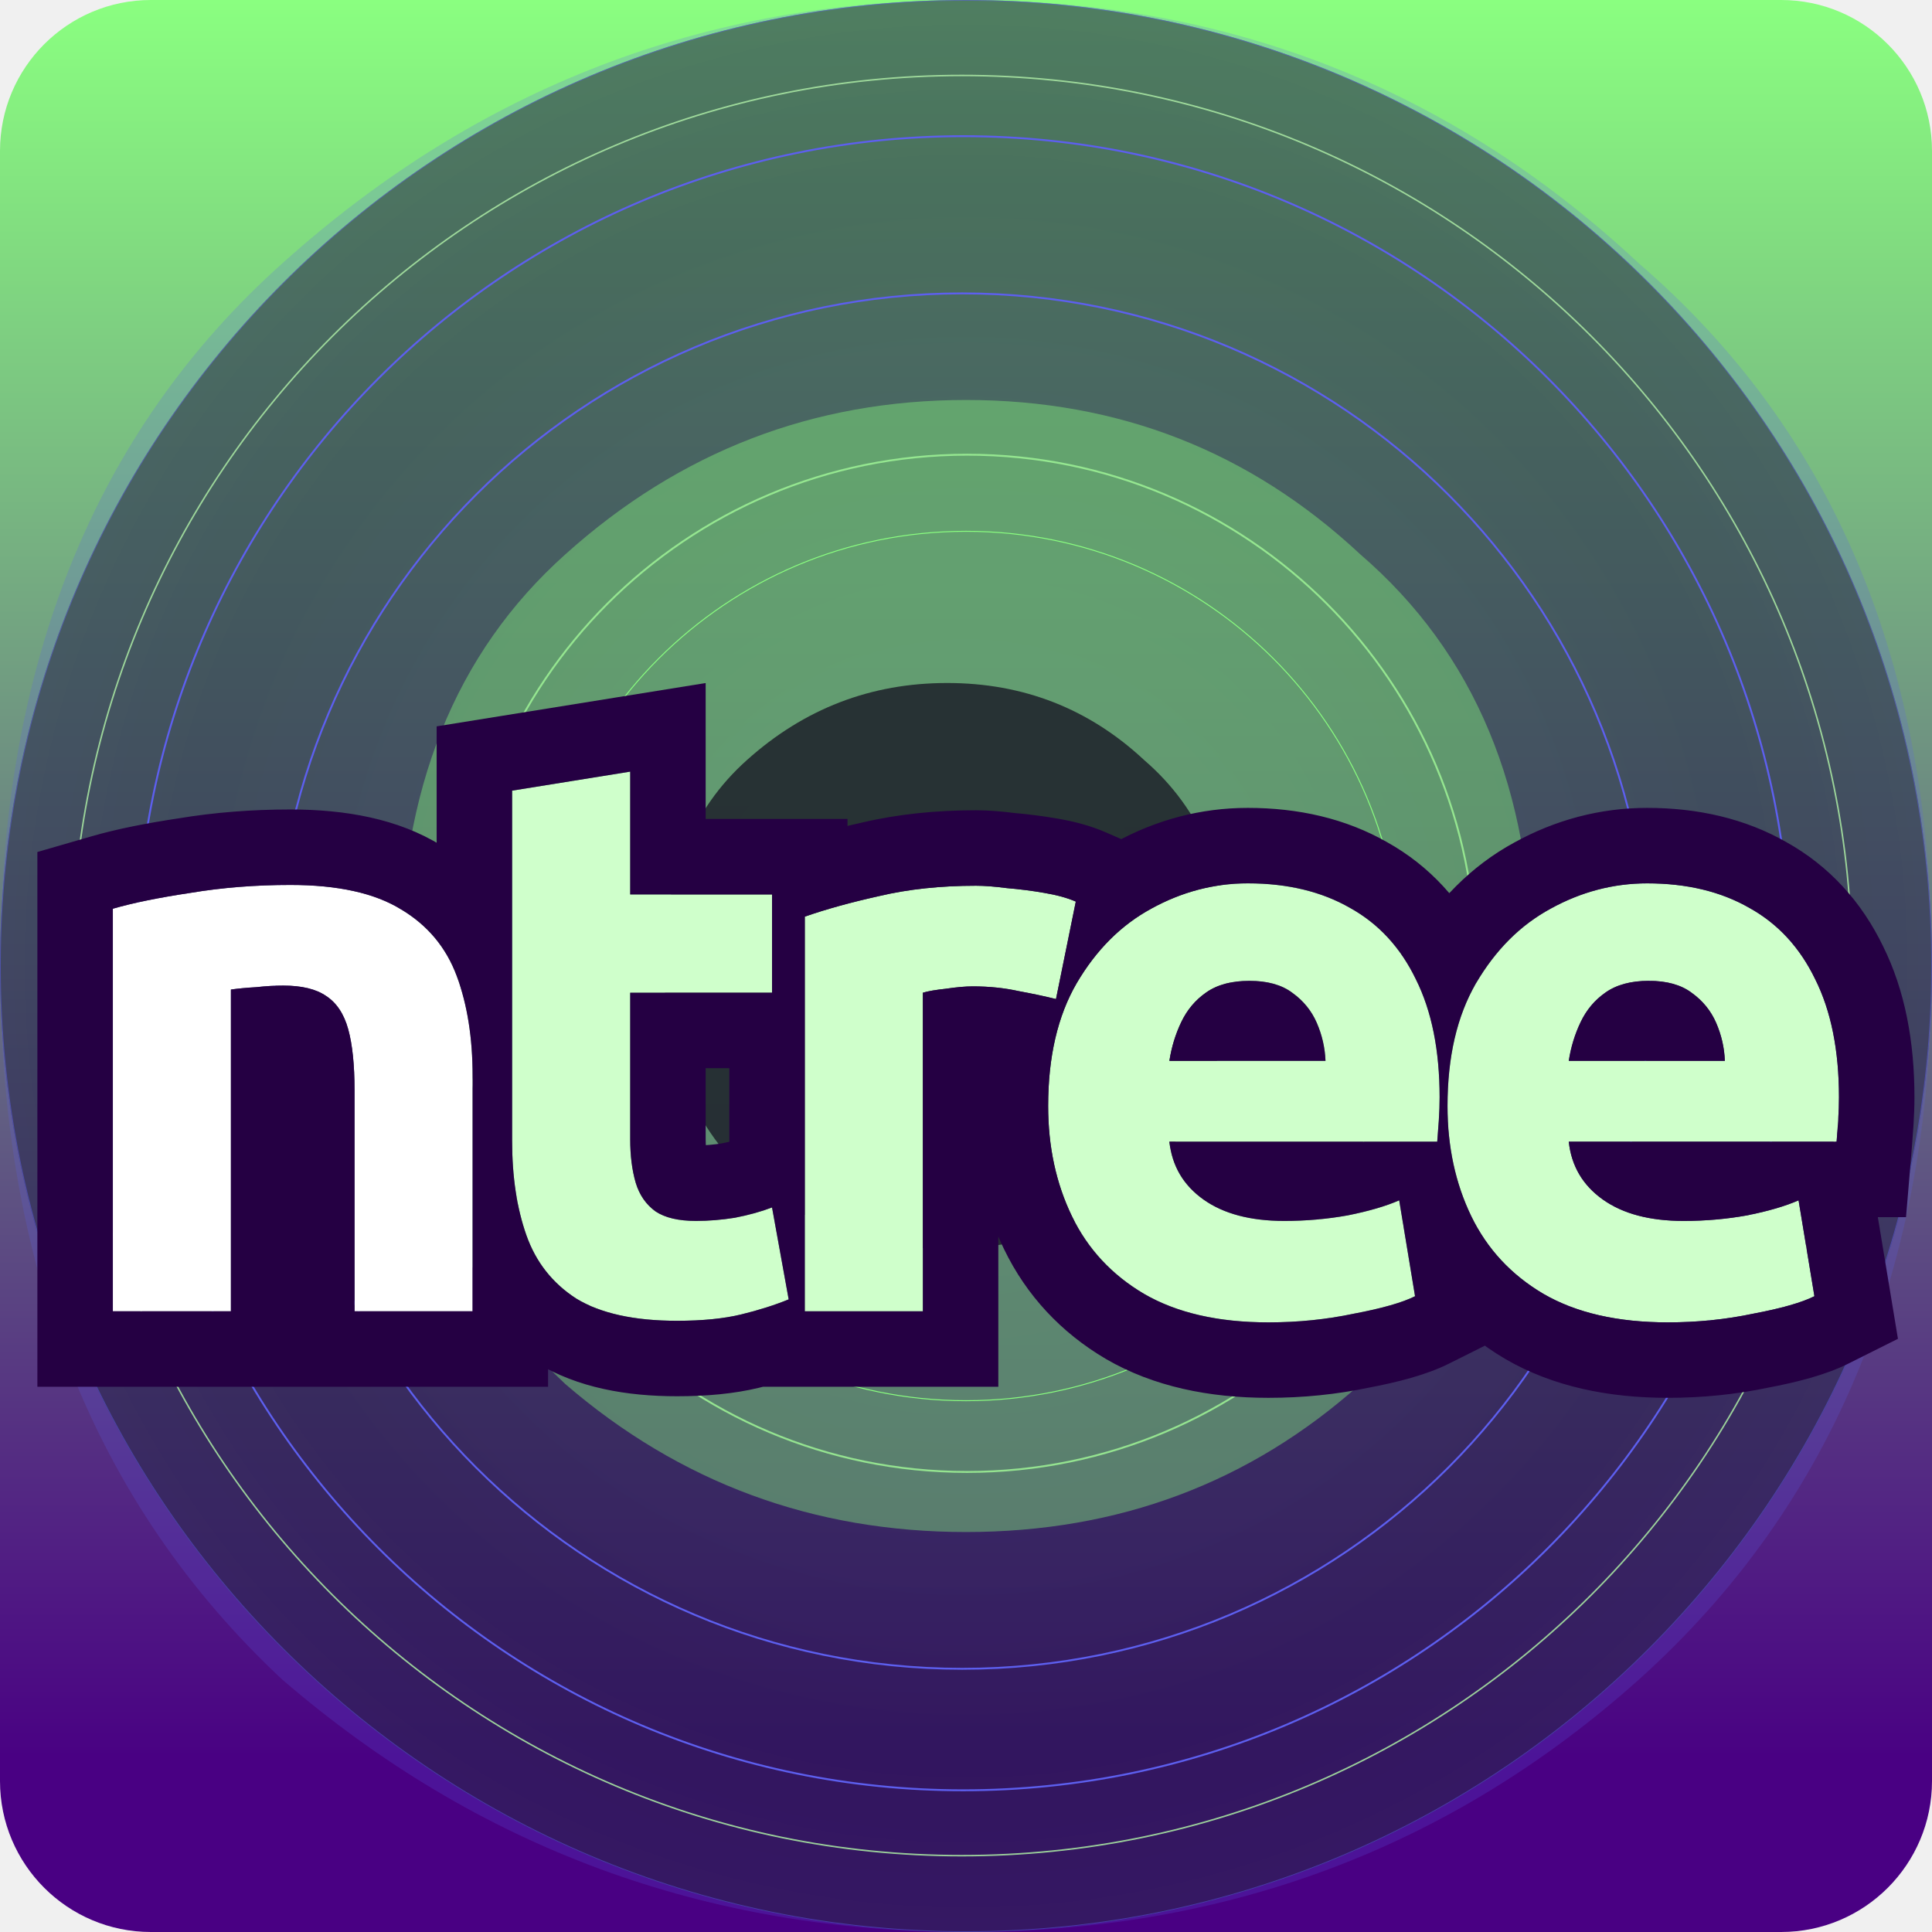
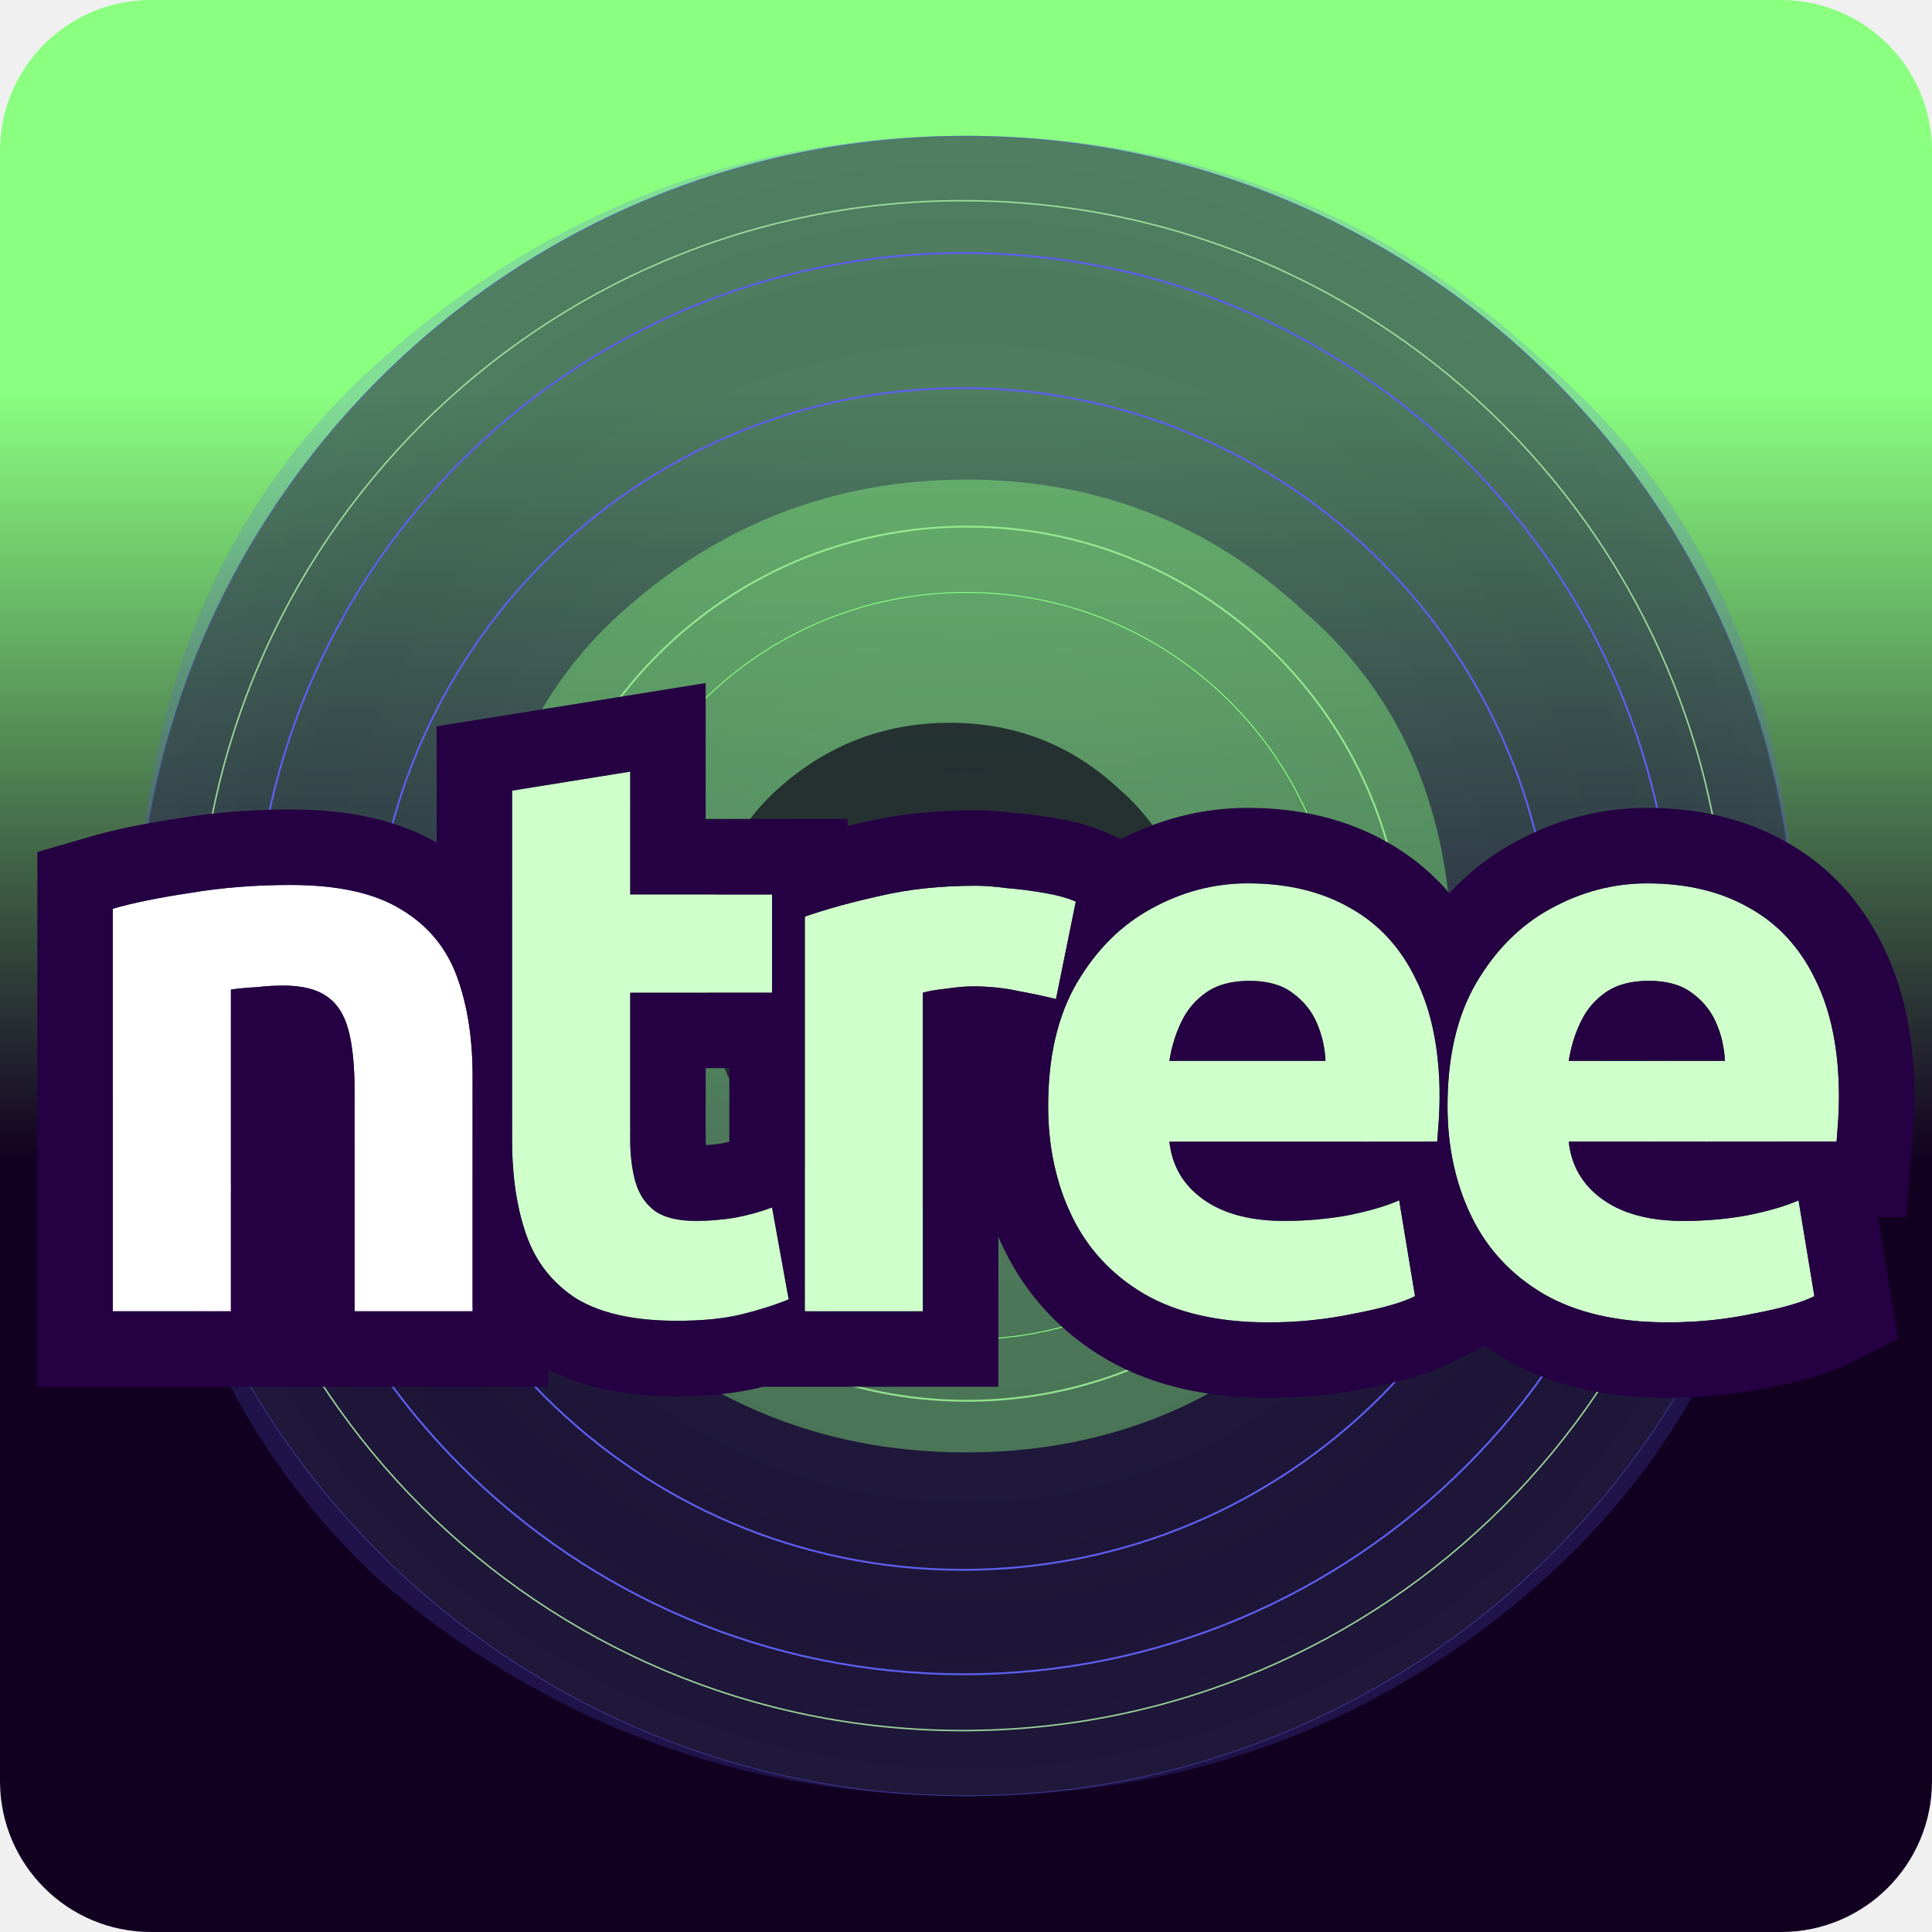
<svg xmlns="http://www.w3.org/2000/svg" width="1024" height="1024" viewBox="0 0 1024 1024" fill="none">
  <mask id="mask0_3327_33" style="mask-type:alpha" maskUnits="userSpaceOnUse" x="0" y="0" width="1024" height="1024">
    <rect width="1024" height="1024" fill="url(#paint0_linear_3327_33)" />
  </mask>
  <g mask="url(#mask0_3327_33)">
    <rect width="1024" height="1024" rx="80" fill="url(#paint1_linear_3327_33)" />
-     <path d="M512 1024C373.933 1024 253.124 979.394 149.573 890.182C49.858 797.091 0 671.03 0 512C0 352.97 49.858 228.848 149.573 139.636C253.124 46.545 373.933 0 512 0C650.067 0 768.959 46.545 868.674 139.636C972.225 228.848 1024 352.97 1024 512C1024 671.03 972.225 797.091 868.674 890.182C768.959 979.394 650.067 1024 512 1024Z" fill="#5D5FEF" fill-opacity="0.2" />
-     <path d="M512 1024C794.77 1024 1024 794.77 1024 512C1024 229.23 794.77 0 512 0C229.23 0 0 229.23 0 512C0 794.77 229.23 1024 512 1024Z" fill="url(#paint2_radial_3327_33)" fill-opacity="0.5" />
-     <path d="M512 0.2C794.659 0.2 1023.8 229.341 1023.8 512C1023.8 794.659 794.659 1023.8 512 1023.8C229.341 1023.8 0.2 794.659 0.2 512C0.2 229.341 229.341 0.2 512 0.2Z" stroke="#5D5FEF" stroke-opacity="0.5" stroke-width="0.4" />
-     <path opacity="0.9" d="M509.772 983.543C770.324 983.543 981.543 772.324 981.543 511.772C981.543 251.219 770.324 40 509.772 40C249.219 40 38 251.219 38 511.772C38 772.324 249.219 983.543 509.772 983.543Z" stroke="#A6E3A1" stroke-width="0.8" />
-     <path d="M510.538 72.18C752.635 72.18 948.895 268.44 948.895 510.538C948.895 752.635 752.635 948.895 510.538 948.895C268.44 948.895 72.18 752.635 72.18 510.538C72.18 268.44 268.44 72.18 510.538 72.18Z" stroke="#5D5FEF" />
-     <path d="M510 155.5C711.308 155.5 874.5 318.692 874.5 520C874.5 721.308 711.308 884.5 510 884.5C308.692 884.5 145.5 721.308 145.5 520C145.5 318.692 308.692 155.5 510 155.5Z" stroke="#5D5FEF" />
-     <path d="M512 742.4C639.247 742.4 742.4 639.247 742.4 512C742.4 384.754 639.247 281.6 512 281.6C384.754 281.6 281.6 384.754 281.6 512C281.6 639.247 384.754 742.4 512 742.4Z" stroke="#8AFF80" stroke-width="0.5" />
-     <path opacity="0.9" d="M512.584 780.167C661.471 780.167 782.167 659.471 782.167 510.584C782.167 361.697 661.471 241 512.584 241C363.697 241 243 361.697 243 510.584C243 659.471 363.697 780.167 512.584 780.167Z" stroke="#A6E3A1" />
-     <path d="M512 812C431.101 812 360.315 785.864 299.64 733.591C241.213 679.045 212 605.182 212 512C212 418.818 241.213 346.091 299.64 293.818C360.315 239.273 431.101 212 512 212C592.899 212 662.562 239.273 720.989 293.818C781.663 346.091 812 418.818 812 512C812 605.182 781.663 679.045 720.989 733.591C662.562 785.864 592.899 812 512 812Z" fill="#8AFF80" fill-opacity="0.4" />
-     <path d="M502 662C461.551 662 426.157 648.932 395.82 622.795C366.607 595.523 352 558.591 352 512C352 465.409 366.607 429.045 395.82 402.909C426.157 375.636 461.551 362 502 362C542.449 362 577.281 375.636 606.494 402.909C636.831 429.045 652 465.409 652 512C652 558.591 636.831 595.523 606.494 622.795C577.281 648.932 542.449 662 502 662Z" fill="#181825" fill-opacity="0.8" />
+     <path d="M512 952C393.348 952 289.528 913.667 200.539 837C114.846 757 72 648.667 72 512C72 375.333 114.846 268.667 200.539 192C289.528 112 393.348 72 512 72C630.652 72 732.824 112 818.517 192C907.506 268.667 952 375.333 952 512C952 648.667 907.506 757 818.517 837C732.824 913.667 630.652 952 512 952Z" fill="#5D5FEF" fill-opacity="0.2" />
+     <path d="M512 952C755.005 952 952 755.005 952 512C952 268.995 755.005 72 512 72C268.995 72 72 268.995 72 512C72 755.005 268.995 952 512 952Z" fill="url(#paint2_radial_3327_33)" fill-opacity="0.5" />
+     <path d="M512 72.2C754.895 72.2 951.8 269.105 951.8 512C951.8 754.895 754.895 951.8 512 951.8C269.105 951.8 72.2 754.895 72.2 512C72.2 269.105 269.105 72.2 512 72.2Z" stroke="#5D5FEF" stroke-opacity="0.5" stroke-width="0.4" />
+     <path opacity="0.9" d="M510.085 917.232C733.997 917.232 915.513 735.716 915.513 511.804C915.513 287.892 733.997 106.375 510.085 106.375C286.173 106.375 104.656 287.892 104.656 511.804C104.656 735.716 286.173 917.232 510.085 917.232Z" stroke="#A6E3A1" stroke-width="0.8" />
+     <path d="M510.743 134.1C718.757 134.1 887.386 302.729 887.386 510.743C887.386 718.757 718.757 887.386 510.743 887.386C302.729 887.386 134.1 718.757 134.1 510.743C134.1 302.729 302.729 134.1 510.743 134.1Z" stroke="#5D5FEF" />
+     <path d="M510.281 205.703C683.241 205.703 823.453 345.915 823.453 518.875C823.453 691.835 683.241 832.047 510.281 832.047C337.321 832.047 197.109 691.835 197.109 518.875C197.109 345.915 337.321 205.703 510.281 205.703Z" stroke="#5D5FEF" />
+     <path d="M512 710C621.352 710 710 621.353 710 512C710 402.648 621.352 314 512 314C402.648 314 314 402.648 314 512C314 621.353 402.648 710 512 710Z" stroke="#8AFF80" stroke-width="0.5" />
+     <path opacity="0.9" d="M512.502 742.456C640.451 742.456 744.175 638.733 744.175 510.783C744.175 382.833 640.451 279.109 512.502 279.109C384.552 279.109 280.828 382.833 280.828 510.783C280.828 638.733 384.552 742.456 512.502 742.456Z" stroke="#A6E3A1" />
+     <path d="M512 769.812C442.478 769.812 381.645 747.352 329.504 702.43C279.293 655.555 254.188 592.078 254.188 512C254.188 431.922 279.293 369.422 329.504 324.5C381.645 277.625 442.478 254.188 512 254.188C581.522 254.188 641.389 277.625 691.6 324.5C743.742 369.422 769.812 431.922 769.812 512C769.812 592.078 743.742 655.555 691.6 702.43C641.389 747.352 581.522 769.812 512 769.812Z" fill="#8AFF80" fill-opacity="0.4" />
+     <path d="M503.406 640.906C468.645 640.906 438.229 629.676 412.158 607.215C387.053 583.777 374.5 552.039 374.5 512C374.5 471.961 387.053 440.711 412.158 418.25C438.229 394.812 468.645 383.094 503.406 383.094C538.167 383.094 568.101 394.812 593.206 418.25C619.277 440.711 632.312 471.961 632.312 512C632.312 552.039 619.277 583.777 593.206 607.215C568.101 629.676 538.167 640.906 503.406 640.906Z" fill="#181825" fill-opacity="0.8" />
    <mask id="path-13-outside-1_3327_33" maskUnits="userSpaceOnUse" x="19" y="362" width="996" height="379" fill="black">
      <rect fill="white" x="19" y="362" width="996" height="379" />
      <path d="M59.811 695V481.64C70.451 478.56 84.171 475.76 100.971 473.24C117.771 470.44 135.411 469.04 153.891 469.04C179.091 469.04 198.691 473.38 212.691 482.06C226.691 490.46 236.491 502.22 242.091 517.34C247.691 532.46 250.491 550.1 250.491 570.26V695H187.911V577.82C187.911 564.38 186.791 553.6 184.551 545.48C182.311 537.36 178.391 531.48 172.791 527.84C167.471 524.2 159.911 522.38 150.111 522.38C145.631 522.38 140.871 522.66 135.831 523.22C130.791 523.5 126.311 523.92 122.391 524.48V695H59.811Z" />
      <path d="M358.795 700.04C336.115 700.04 318.335 696.12 305.455 688.28C292.855 680.16 284.035 668.96 278.995 654.68C273.955 640.4 271.435 623.74 271.435 604.7V419.06L334.015 408.98V474.08H409.195V526.16H334.015V603.86C334.015 612.54 334.995 620.24 336.955 626.96C338.915 633.4 342.415 638.44 347.455 642.08C352.495 645.44 359.635 647.12 368.875 647.12C375.595 647.12 382.455 646.56 389.455 645.44C396.735 644.04 403.315 642.22 409.195 639.98L418.015 688.7C410.455 691.78 402.055 694.44 392.815 696.68C383.575 698.92 372.235 700.04 358.795 700.04ZM426.556 695V485.84C437.756 481.92 450.916 478.28 466.036 474.92C481.436 471.28 498.516 469.46 517.276 469.46C521.756 469.46 527.216 469.88 533.656 470.72C540.376 471.28 546.956 472.12 553.396 473.24C560.116 474.36 565.716 475.9 570.196 477.86L559.696 529.52C554.096 528.12 547.516 526.72 539.956 525.32C532.396 523.64 524.276 522.8 515.596 522.8C511.676 522.8 506.916 523.22 501.316 524.06C495.996 524.62 491.936 525.32 489.136 526.16V695H426.556ZM672.302 700.88C645.702 700.88 623.722 695.84 606.362 685.76C589.282 675.68 576.542 661.96 568.142 644.6C559.742 627.24 555.542 607.78 555.542 586.22C555.542 560.18 560.582 538.48 570.662 521.12C581.022 503.48 594.182 490.32 610.142 481.64C626.382 472.68 643.462 468.2 661.382 468.2C682.382 468.2 700.442 472.54 715.562 481.22C730.682 489.62 742.302 502.22 750.422 519.02C758.822 535.82 763.022 556.68 763.022 581.6C763.022 585.24 762.882 589.3 762.602 593.78C762.322 597.98 762.042 601.76 761.762 605.12H619.802C621.202 618 627.222 628.22 637.862 635.78C648.502 643.34 662.782 647.12 680.702 647.12C692.182 647.12 703.382 646.14 714.302 644.18C725.502 641.94 734.602 639.28 741.602 636.2L750.002 687.02C743.282 690.38 732.502 693.46 717.662 696.26C703.102 699.34 687.982 700.88 672.302 700.88ZM619.802 562.28H702.542C702.262 555.28 700.722 548.56 697.922 542.12C695.122 535.68 690.782 530.36 684.902 526.16C679.302 521.96 671.742 519.86 662.222 519.86C652.702 519.86 645.002 521.96 639.122 526.16C633.522 530.08 629.182 535.26 626.102 541.7C623.022 548.14 620.922 555 619.802 562.28ZM883.976 700.88C857.376 700.88 835.396 695.84 818.036 685.76C800.956 675.68 788.216 661.96 779.816 644.6C771.416 627.24 767.216 607.78 767.216 586.22C767.216 560.18 772.256 538.48 782.336 521.12C792.696 503.48 805.856 490.32 821.816 481.64C838.056 472.68 855.136 468.2 873.056 468.2C894.056 468.2 912.116 472.54 927.236 481.22C942.356 489.62 953.976 502.22 962.096 519.02C970.496 535.82 974.696 556.68 974.696 581.6C974.696 585.24 974.556 589.3 974.276 593.78C973.996 597.98 973.716 601.76 973.436 605.12H831.476C832.876 618 838.896 628.22 849.536 635.78C860.176 643.34 874.456 647.12 892.376 647.12C903.856 647.12 915.056 646.14 925.976 644.18C937.176 641.94 946.276 639.28 953.276 636.2L961.676 687.02C954.956 690.38 944.176 693.46 929.336 696.26C914.776 699.34 899.656 700.88 883.976 700.88ZM831.476 562.28H914.216C913.936 555.28 912.396 548.56 909.596 542.12C906.796 535.68 902.456 530.36 896.576 526.16C890.976 521.96 883.416 519.86 873.896 519.86C864.376 519.86 856.676 521.96 850.796 526.16C845.196 530.08 840.856 535.26 837.776 541.7C834.696 548.14 832.596 555 831.476 562.28Z" />
    </mask>
    <path d="M59.811 695V481.64C70.451 478.56 84.171 475.76 100.971 473.24C117.771 470.44 135.411 469.04 153.891 469.04C179.091 469.04 198.691 473.38 212.691 482.06C226.691 490.46 236.491 502.22 242.091 517.34C247.691 532.46 250.491 550.1 250.491 570.26V695H187.911V577.82C187.911 564.38 186.791 553.6 184.551 545.48C182.311 537.36 178.391 531.48 172.791 527.84C167.471 524.2 159.911 522.38 150.111 522.38C145.631 522.38 140.871 522.66 135.831 523.22C130.791 523.5 126.311 523.92 122.391 524.48V695H59.811Z" fill="white" />
    <path d="M358.795 700.04C336.115 700.04 318.335 696.12 305.455 688.28C292.855 680.16 284.035 668.96 278.995 654.68C273.955 640.4 271.435 623.74 271.435 604.7V419.06L334.015 408.98V474.08H409.195V526.16H334.015V603.86C334.015 612.54 334.995 620.24 336.955 626.96C338.915 633.4 342.415 638.44 347.455 642.08C352.495 645.44 359.635 647.12 368.875 647.12C375.595 647.12 382.455 646.56 389.455 645.44C396.735 644.04 403.315 642.22 409.195 639.98L418.015 688.7C410.455 691.78 402.055 694.44 392.815 696.68C383.575 698.92 372.235 700.04 358.795 700.04ZM426.556 695V485.84C437.756 481.92 450.916 478.28 466.036 474.92C481.436 471.28 498.516 469.46 517.276 469.46C521.756 469.46 527.216 469.88 533.656 470.72C540.376 471.28 546.956 472.12 553.396 473.24C560.116 474.36 565.716 475.9 570.196 477.86L559.696 529.52C554.096 528.12 547.516 526.72 539.956 525.32C532.396 523.64 524.276 522.8 515.596 522.8C511.676 522.8 506.916 523.22 501.316 524.06C495.996 524.62 491.936 525.32 489.136 526.16V695H426.556ZM672.302 700.88C645.702 700.88 623.722 695.84 606.362 685.76C589.282 675.68 576.542 661.96 568.142 644.6C559.742 627.24 555.542 607.78 555.542 586.22C555.542 560.18 560.582 538.48 570.662 521.12C581.022 503.48 594.182 490.32 610.142 481.64C626.382 472.68 643.462 468.2 661.382 468.2C682.382 468.2 700.442 472.54 715.562 481.22C730.682 489.62 742.302 502.22 750.422 519.02C758.822 535.82 763.022 556.68 763.022 581.6C763.022 585.24 762.882 589.3 762.602 593.78C762.322 597.98 762.042 601.76 761.762 605.12H619.802C621.202 618 627.222 628.22 637.862 635.78C648.502 643.34 662.782 647.12 680.702 647.12C692.182 647.12 703.382 646.14 714.302 644.18C725.502 641.94 734.602 639.28 741.602 636.2L750.002 687.02C743.282 690.38 732.502 693.46 717.662 696.26C703.102 699.34 687.982 700.88 672.302 700.88ZM619.802 562.28H702.542C702.262 555.28 700.722 548.56 697.922 542.12C695.122 535.68 690.782 530.36 684.902 526.16C679.302 521.96 671.742 519.86 662.222 519.86C652.702 519.86 645.002 521.96 639.122 526.16C633.522 530.08 629.182 535.26 626.102 541.7C623.022 548.14 620.922 555 619.802 562.28ZM883.976 700.88C857.376 700.88 835.396 695.84 818.036 685.76C800.956 675.68 788.216 661.96 779.816 644.6C771.416 627.24 767.216 607.78 767.216 586.22C767.216 560.18 772.256 538.48 782.336 521.12C792.696 503.48 805.856 490.32 821.816 481.64C838.056 472.68 855.136 468.2 873.056 468.2C894.056 468.2 912.116 472.54 927.236 481.22C942.356 489.62 953.976 502.22 962.096 519.02C970.496 535.82 974.696 556.68 974.696 581.6C974.696 585.24 974.556 589.3 974.276 593.78C973.996 597.98 973.716 601.76 973.436 605.12H831.476C832.876 618 838.896 628.22 849.536 635.78C860.176 643.34 874.456 647.12 892.376 647.12C903.856 647.12 915.056 646.14 925.976 644.18C937.176 641.94 946.276 639.28 953.276 636.2L961.676 687.02C954.956 690.38 944.176 693.46 929.336 696.26C914.776 699.34 899.656 700.88 883.976 700.88ZM831.476 562.28H914.216C913.936 555.28 912.396 548.56 909.596 542.12C906.796 535.68 902.456 530.36 896.576 526.16C890.976 521.96 883.416 519.86 873.896 519.86C864.376 519.86 856.676 521.96 850.796 526.16C845.196 530.08 840.856 535.26 837.776 541.7C834.696 548.14 832.596 555 831.476 562.28Z" fill="#CFFFCB" />
    <path d="M59.811 695H19.811V735H59.811V695ZM59.811 481.64L48.689 443.217L19.811 451.577V481.64H59.811ZM100.971 473.24L106.905 512.797L107.226 512.749L107.547 512.696L100.971 473.24ZM212.691 482.06L191.613 516.056L191.861 516.21L192.111 516.36L212.691 482.06ZM242.091 517.34L204.581 531.233L204.581 531.233L242.091 517.34ZM250.491 695V735H290.491V695H250.491ZM187.911 695H147.911V735H187.911V695ZM184.551 545.48L145.991 556.117L145.991 556.117L184.551 545.48ZM172.791 527.84L150.204 560.852L150.594 561.12L150.991 561.378L172.791 527.84ZM135.831 523.22L138.05 563.158L139.152 563.097L140.248 562.975L135.831 523.22ZM122.391 524.48L116.734 484.882L82.391 489.788V524.48H122.391ZM122.391 695V735H162.391V695H122.391ZM59.811 695H99.811V481.64H59.811H19.811V695H59.811ZM59.811 481.64L70.933 520.063C79.227 517.662 91.039 515.177 106.905 512.797L100.971 473.24L95.037 433.683C77.303 436.343 61.675 439.458 48.689 443.217L59.811 481.64ZM100.971 473.24L107.547 512.696C121.999 510.287 137.43 509.04 153.891 509.04V469.04V429.04C133.392 429.04 113.543 430.593 94.395 433.784L100.971 473.24ZM153.891 469.04V509.04C175.291 509.04 186.456 512.859 191.613 516.056L212.691 482.06L233.769 448.064C210.926 433.901 182.891 429.04 153.891 429.04V469.04ZM212.691 482.06L192.111 516.36C198.419 520.144 202.183 524.758 204.581 531.233L242.091 517.34L279.601 503.447C270.799 479.682 254.963 460.776 233.271 447.76L212.691 482.06ZM242.091 517.34L204.581 531.233C208.18 540.949 210.491 553.702 210.491 570.26H250.491H290.491C290.491 546.498 287.202 523.971 279.601 503.447L242.091 517.34ZM250.491 570.26H210.491V695H250.491H290.491V570.26H250.491ZM250.491 695V655H187.911V695V735H250.491V695ZM187.911 695H227.911V577.82H187.911H147.911V695H187.911ZM187.911 577.82H227.911C227.911 562.649 226.7 547.854 223.111 534.843L184.551 545.48L145.991 556.117C146.882 559.346 147.911 566.111 147.911 577.82H187.911ZM184.551 545.48L223.111 534.843C218.973 519.844 210.361 504.553 194.59 494.302L172.791 527.84L150.991 561.378C148.971 560.064 147.527 558.485 146.649 557.168C145.842 555.958 145.793 555.399 145.991 556.117L184.551 545.48ZM172.791 527.84L195.378 494.828C180.771 484.834 164.047 482.38 150.111 482.38V522.38V562.38C151.334 562.38 152.242 562.437 152.87 562.503C153.5 562.569 153.78 562.637 153.769 562.634C153.756 562.631 153.392 562.543 152.769 562.279C152.138 562.011 151.243 561.563 150.204 560.852L172.791 527.84ZM150.111 522.38V482.38C143.978 482.38 137.733 482.763 131.414 483.465L135.831 523.22L140.248 562.975C144.009 562.557 147.284 562.38 150.111 562.38V522.38ZM135.831 523.22L133.612 483.282C127.717 483.609 122.054 484.122 116.734 484.882L122.391 524.48L128.048 564.078C130.568 563.718 133.865 563.391 138.05 563.158L135.831 523.22ZM122.391 524.48H82.391V695H122.391H162.391V524.48H122.391ZM122.391 695V655H59.811V695V735H122.391V695ZM305.455 688.28L283.787 721.903L284.219 722.181L284.657 722.448L305.455 688.28ZM271.435 419.06L265.074 379.569L231.435 384.987V419.06H271.435ZM334.015 408.98H374.015V362.021L327.654 369.489L334.015 408.98ZM334.015 474.08H294.015V514.08H334.015V474.08ZM409.195 474.08H449.195V434.08H409.195V474.08ZM409.195 526.16V566.16H449.195V526.16H409.195ZM334.015 526.16V486.16H294.015V526.16H334.015ZM336.955 626.96L298.555 638.16L298.62 638.384L298.688 638.606L336.955 626.96ZM347.455 642.08L324.036 674.507L324.643 674.946L325.267 675.362L347.455 642.08ZM389.455 645.44L395.775 684.938L396.394 684.839L397.009 684.72L389.455 645.44ZM409.195 639.98L448.555 632.854L439.974 585.451L394.955 602.6L409.195 639.98ZM418.015 688.7L433.107 725.744L463.155 713.502L457.375 681.574L418.015 688.7ZM392.815 696.68L383.391 657.806V657.806L392.815 696.68ZM358.795 700.04V660.04C340.015 660.04 330.468 656.678 326.253 654.112L305.455 688.28L284.657 722.448C306.203 735.562 332.215 740.04 358.795 740.04V700.04ZM305.455 688.28L327.123 654.657C322.059 651.394 318.836 647.378 316.715 641.367L278.995 654.68L241.276 667.993C249.234 690.542 263.651 708.926 283.787 721.903L305.455 688.28ZM278.995 654.68L316.715 641.367C313.516 632.303 311.435 620.322 311.435 604.7H271.435H231.435C231.435 627.158 234.395 648.497 241.276 667.993L278.995 654.68ZM271.435 604.7H311.435V419.06H271.435H231.435V604.7H271.435ZM271.435 419.06L277.796 458.551L340.376 448.471L334.015 408.98L327.654 369.489L265.074 379.569L271.435 419.06ZM334.015 408.98H294.015V474.08H334.015H374.015V408.98H334.015ZM334.015 474.08V514.08H409.195V474.08V434.08H334.015V474.08ZM409.195 474.08H369.195V526.16H409.195H449.195V474.08H409.195ZM409.195 526.16V486.16H334.015V526.16V566.16H409.195V526.16ZM334.015 526.16H294.015V603.86H334.015H374.015V526.16H334.015ZM334.015 603.86H294.015C294.015 615.462 295.315 627.052 298.555 638.16L336.955 626.96L375.355 615.76C374.675 613.428 374.015 609.618 374.015 603.86H334.015ZM336.955 626.96L298.688 638.606C302.97 652.675 311.31 665.316 324.036 674.507L347.455 642.08L370.875 609.653C371.971 610.445 373.041 611.511 373.905 612.754C374.748 613.968 375.107 614.936 375.222 615.314L336.955 626.96ZM347.455 642.08L325.267 675.362C339.49 684.844 355.606 687.12 368.875 687.12V647.12V607.12C367.766 607.12 366.96 607.069 366.42 607.014C365.879 606.958 365.675 606.905 365.752 606.923C365.875 606.952 367.454 607.339 369.643 608.798L347.455 642.08ZM368.875 647.12V687.12C377.824 687.12 386.799 686.374 395.775 684.938L389.455 645.44L383.136 605.942C378.112 606.746 373.367 607.12 368.875 607.12V647.12ZM389.455 645.44L397.009 684.72C406.178 682.957 415.043 680.556 423.435 677.359L409.195 639.98L394.955 602.6C391.587 603.884 387.292 605.123 381.901 606.16L389.455 645.44ZM409.195 639.98L369.835 647.106L378.655 695.826L418.015 688.7L457.375 681.574L448.555 632.854L409.195 639.98ZM418.015 688.7L402.923 651.656C397.475 653.876 391.005 655.96 383.391 657.806L392.815 696.68L402.239 735.554C413.105 732.92 423.435 729.684 433.107 725.744L418.015 688.7ZM392.815 696.68L383.391 657.806C378.214 659.061 370.254 660.04 358.795 660.04V700.04V740.04C374.216 740.04 388.937 738.779 402.239 735.554L392.815 696.68ZM426.556 695H386.556V735H426.556V695ZM426.556 485.84L413.342 448.086L386.556 457.461V485.84H426.556ZM466.036 474.92L474.714 513.967L474.976 513.909L475.237 513.847L466.036 474.92ZM533.656 470.72L528.483 510.384L529.406 510.504L530.334 510.582L533.656 470.72ZM553.396 473.24L546.543 512.648L546.681 512.673L546.82 512.696L553.396 473.24ZM570.196 477.86L609.395 485.827L615.83 454.164L586.229 441.214L570.196 477.86ZM559.696 529.52L549.995 568.326L590.565 578.468L598.895 537.487L559.696 529.52ZM539.956 525.32L531.279 564.367L531.973 564.522L532.673 564.651L539.956 525.32ZM501.316 524.06L505.504 563.84L506.379 563.748L507.25 563.617L501.316 524.06ZM489.136 526.16L477.642 487.847L449.136 496.399V526.16H489.136ZM489.136 695V735H529.136V695H489.136ZM426.556 695H466.556V485.84H426.556H386.556V695H426.556ZM426.556 485.84L439.77 523.594C449.116 520.323 460.695 517.083 474.714 513.967L466.036 474.92L457.359 435.872C441.138 439.477 426.396 443.517 413.342 448.086L426.556 485.84ZM466.036 474.92L475.237 513.847C487.127 511.037 501.061 509.46 517.276 509.46V469.46V429.46C495.972 429.46 475.745 431.523 456.835 435.993L466.036 474.92ZM517.276 469.46V509.46C519.448 509.46 523.068 509.678 528.483 510.384L533.656 470.72L538.83 431.056C531.364 430.082 524.065 429.46 517.276 429.46V469.46ZM533.656 470.72L530.334 510.582C535.908 511.046 541.309 511.738 546.543 512.648L553.396 473.24L560.25 433.832C552.604 432.502 544.844 431.514 536.978 430.858L533.656 470.72ZM553.396 473.24L546.82 512.696C551.455 513.468 553.63 514.273 554.163 514.506L570.196 477.86L586.229 441.214C577.802 437.527 568.777 435.252 559.972 433.784L553.396 473.24ZM570.196 477.86L530.998 469.893L520.498 521.553L559.696 529.52L598.895 537.487L609.395 485.827L570.196 477.86ZM559.696 529.52L569.398 490.714C562.786 489.061 555.363 487.493 547.24 485.989L539.956 525.32L532.673 564.651C539.669 565.947 545.407 567.179 549.995 568.326L559.696 529.52ZM539.956 525.32L548.633 486.273C537.906 483.889 526.85 482.8 515.596 482.8V522.8V562.8C521.703 562.8 526.886 563.391 531.279 564.367L539.956 525.32ZM515.596 522.8V482.8C509.031 482.8 502.164 483.485 495.383 484.503L501.316 524.06L507.25 563.617C511.668 562.955 514.322 562.8 515.596 562.8V522.8ZM501.316 524.06L497.129 484.28C491.008 484.924 484.028 485.931 477.642 487.847L489.136 526.16L500.63 564.473C500.007 564.66 500.048 564.601 501.078 564.423C502.032 564.259 503.475 564.054 505.504 563.84L501.316 524.06ZM489.136 526.16H449.136V695H489.136H529.136V526.16H489.136ZM489.136 695V655H426.556V695V735H489.136V695ZM606.362 685.76L586.032 720.208L586.154 720.28L586.277 720.352L606.362 685.76ZM568.142 644.6L532.136 662.022V662.022L568.142 644.6ZM570.662 521.12L536.171 500.863L536.12 500.949L536.071 501.035L570.662 521.12ZM610.142 481.64L629.253 516.779L629.359 516.722L629.465 516.663L610.142 481.64ZM715.562 481.22L695.648 515.91L695.891 516.05L696.137 516.186L715.562 481.22ZM750.422 519.02L714.408 536.427L714.525 536.668L714.645 536.909L750.422 519.02ZM762.602 593.78L802.514 596.441L802.519 596.358L802.524 596.275L762.602 593.78ZM761.762 605.12V645.12H798.568L801.624 608.442L761.762 605.12ZM619.802 605.12V565.12H575.219L580.036 609.442L619.802 605.12ZM637.862 635.78L614.694 668.387V668.387L637.862 635.78ZM714.302 644.18L721.369 683.551L721.759 683.481L722.147 683.403L714.302 644.18ZM741.602 636.2L781.067 629.677L772.663 578.833L725.493 599.587L741.602 636.2ZM750.002 687.02L767.891 722.797L794.278 709.604L789.467 680.497L750.002 687.02ZM717.662 696.26L710.246 656.954L709.814 657.035L709.384 657.126L717.662 696.26ZM619.802 562.28L580.267 556.198L573.178 602.28H619.802V562.28ZM702.542 562.28V602.28H744.174L742.51 560.681L702.542 562.28ZM697.922 542.12L661.239 558.069L661.239 558.069L697.922 542.12ZM684.902 526.16L660.902 558.16L661.274 558.439L661.653 558.709L684.902 526.16ZM639.122 526.16L662.061 558.929L662.217 558.82L662.372 558.709L639.122 526.16ZM626.102 541.7L662.188 558.958L662.188 558.958L626.102 541.7ZM672.302 700.88V660.88C650.534 660.88 636.035 656.735 626.448 651.168L606.362 685.76L586.277 720.352C611.409 734.945 640.87 740.88 672.302 740.88V700.88ZM606.362 685.76L626.692 651.312C616.197 645.118 609.013 637.231 604.149 627.178L568.142 644.6L532.136 662.022C544.071 686.689 562.367 706.242 586.032 720.208L606.362 685.76ZM568.142 644.6L604.149 627.178C598.673 615.861 595.542 602.463 595.542 586.22H555.542H515.542C515.542 613.097 520.812 638.619 532.136 662.022L568.142 644.6ZM555.542 586.22H595.542C595.542 565.188 599.619 550.909 605.254 541.205L570.662 521.12L536.071 501.035C521.545 526.051 515.542 555.172 515.542 586.22H555.542ZM570.662 521.12L605.154 541.377C612.309 529.194 620.453 521.565 629.253 516.779L610.142 481.64L591.031 446.501C567.911 459.075 549.736 477.766 536.171 500.863L570.662 521.12ZM610.142 481.64L629.465 516.663C640.004 510.849 650.462 508.2 661.382 508.2V468.2V428.2C636.462 428.2 612.761 434.511 590.819 446.617L610.142 481.64ZM661.382 468.2V508.2C676.822 508.2 687.717 511.357 695.648 515.91L715.562 481.22L735.477 446.53C713.168 433.723 687.942 428.2 661.382 428.2V468.2ZM715.562 481.22L696.137 516.186C703.474 520.263 709.578 526.433 714.408 536.427L750.422 519.02L786.436 501.613C775.026 478.007 757.891 458.977 734.988 446.254L715.562 481.22ZM750.422 519.02L714.645 536.909C719.513 546.644 723.022 560.947 723.022 581.6H763.022H803.022C803.022 552.413 798.131 524.996 786.199 501.131L750.422 519.02ZM763.022 581.6H723.022C723.022 584.243 722.92 587.453 722.68 591.285L762.602 593.78L802.524 596.275C802.845 591.147 803.022 586.237 803.022 581.6H763.022ZM762.602 593.78L722.691 591.119C722.422 595.15 722.158 598.704 721.9 601.798L761.762 605.12L801.624 608.442C801.926 604.816 802.222 600.81 802.514 596.441L762.602 593.78ZM761.762 605.12V565.12H619.802V605.12V645.12H761.762V605.12ZM619.802 605.12L580.036 609.442C582.682 633.786 594.813 654.261 614.694 668.387L637.862 635.78L661.031 603.173C660.394 602.721 660.069 602.402 659.937 602.261C659.813 602.129 659.803 602.094 659.832 602.144C659.862 602.194 659.846 602.185 659.802 602.048C659.755 601.902 659.646 601.512 659.568 600.798L619.802 605.12ZM637.862 635.78L614.694 668.387C634.208 682.253 657.504 687.12 680.702 687.12V647.12V607.12C668.061 607.12 662.796 604.427 661.031 603.173L637.862 635.78ZM680.702 647.12V687.12C694.47 687.12 708.037 685.944 721.369 683.551L714.302 644.18L707.236 604.809C698.727 606.336 689.895 607.12 680.702 607.12V647.12ZM714.302 644.18L722.147 683.403C734.942 680.844 747.105 677.479 757.712 672.813L741.602 636.2L725.493 599.587C722.099 601.081 716.063 603.036 706.458 604.957L714.302 644.18ZM741.602 636.2L702.138 642.723L710.538 693.543L750.002 687.02L789.467 680.497L781.067 629.677L741.602 636.2ZM750.002 687.02L732.114 651.243C730.578 652.011 724.337 654.295 710.246 656.954L717.662 696.26L725.079 735.566C740.667 732.625 755.986 728.749 767.891 722.797L750.002 687.02ZM717.662 696.26L709.384 657.126C697.687 659.6 685.349 660.88 672.302 660.88V700.88V740.88C690.616 740.88 708.517 739.08 725.941 735.394L717.662 696.26ZM619.802 562.28V602.28H702.542V562.28V522.28H619.802V562.28ZM702.542 562.28L742.51 560.681C742.032 548.724 739.374 537.139 734.605 526.171L697.922 542.12L661.239 558.069C662.071 559.981 662.492 561.836 662.574 563.879L702.542 562.28ZM697.922 542.12L734.605 526.171C728.828 512.883 719.752 501.896 708.152 493.611L684.902 526.16L661.653 558.709C661.764 558.789 661.791 558.818 661.759 558.789C661.727 558.759 661.659 558.69 661.573 558.585C661.486 558.479 661.407 558.367 661.342 558.259C661.277 558.152 661.245 558.082 661.239 558.069L697.922 542.12ZM684.902 526.16L708.902 494.16C694.269 483.185 677.325 479.86 662.222 479.86V519.86V559.86C664.105 559.86 664.681 560.074 664.326 559.976C663.884 559.853 662.541 559.389 660.902 558.16L684.902 526.16ZM662.222 519.86V479.86C646.99 479.86 630.399 483.235 615.873 493.611L639.122 526.16L662.372 558.709C661.753 559.152 661.179 559.47 660.707 559.689C660.241 559.905 659.929 559.999 659.832 560.026C659.668 560.07 660.356 559.86 662.222 559.86V519.86ZM639.122 526.16L616.184 493.391C604.684 501.441 595.933 512.072 590.017 524.442L626.102 541.7L662.188 558.958C662.279 558.766 662.341 558.665 662.361 558.634C662.381 558.604 662.371 558.623 662.328 558.674C662.308 558.698 662.283 558.726 662.255 558.755C662.227 558.785 662.197 558.813 662.169 558.84C662.14 558.866 662.115 558.887 662.094 558.904C662.074 558.92 662.062 558.928 662.061 558.929L639.122 526.16ZM626.102 541.7L590.017 524.442C585.192 534.53 581.964 545.168 580.267 556.198L619.802 562.28L659.337 568.362C659.88 564.832 660.852 561.75 662.188 558.958L626.102 541.7ZM818.036 685.76L797.705 720.208L797.828 720.28L797.95 720.352L818.036 685.76ZM779.816 644.6L743.809 662.022V662.022L779.816 644.6ZM782.336 521.12L747.844 500.863L747.794 500.949L747.744 501.035L782.336 521.12ZM821.816 481.64L840.927 516.779L841.033 516.722L841.139 516.663L821.816 481.64ZM927.236 481.22L907.321 515.91L907.564 516.05L907.81 516.186L927.236 481.22ZM962.096 519.02L926.082 536.427L926.198 536.668L926.319 536.909L962.096 519.02ZM974.276 593.78L1014.19 596.441L1014.19 596.358L1014.2 596.275L974.276 593.78ZM973.436 605.12V645.12H1010.24L1013.3 608.442L973.436 605.12ZM831.476 605.12V565.12H786.892L791.71 609.442L831.476 605.12ZM849.536 635.78L826.367 668.387V668.387L849.536 635.78ZM925.976 644.18L933.042 683.551L933.432 683.481L933.82 683.403L925.976 644.18ZM953.276 636.2L992.74 629.677L984.336 578.833L937.166 599.587L953.276 636.2ZM961.676 687.02L979.564 722.797L1005.95 709.604L1001.14 680.497L961.676 687.02ZM929.336 696.26L921.919 656.954L921.487 657.035L921.057 657.126L929.336 696.26ZM831.476 562.28L791.941 556.198L784.851 602.28H831.476V562.28ZM914.216 562.28V602.28H955.848L954.184 560.681L914.216 562.28ZM909.596 542.12L872.913 558.069L872.913 558.069L909.596 542.12ZM896.576 526.16L872.576 558.16L872.948 558.439L873.326 558.709L896.576 526.16ZM850.796 526.16L873.734 558.929L873.89 558.82L874.045 558.709L850.796 526.16ZM837.776 541.7L873.861 558.958V558.958L837.776 541.7ZM883.976 700.88V660.88C862.207 660.88 847.709 656.735 838.121 651.168L818.036 685.76L797.95 720.352C823.083 734.945 852.544 740.88 883.976 740.88V700.88ZM818.036 685.76L838.366 651.312C827.87 645.118 820.687 637.231 815.822 627.178L779.816 644.6L743.809 662.022C755.745 686.689 774.041 706.242 797.705 720.208L818.036 685.76ZM779.816 644.6L815.822 627.178C810.346 615.861 807.216 602.463 807.216 586.22H767.216H727.216C727.216 613.097 732.485 638.619 743.809 662.022L779.816 644.6ZM767.216 586.22H807.216C807.216 565.188 811.293 550.909 816.927 541.205L782.336 521.12L747.744 501.035C733.218 526.051 727.216 555.172 727.216 586.22H767.216ZM782.336 521.12L816.827 541.377C823.982 529.194 832.126 521.565 840.927 516.779L821.816 481.64L802.705 446.501C779.585 459.075 761.409 477.766 747.844 500.863L782.336 521.12ZM821.816 481.64L841.139 516.663C851.677 510.849 862.136 508.2 873.056 508.2V468.2V428.2C848.135 428.2 824.434 434.511 802.492 446.617L821.816 481.64ZM873.056 468.2V508.2C888.496 508.2 899.39 511.357 907.321 515.91L927.236 481.22L947.15 446.53C924.841 433.723 899.615 428.2 873.056 428.2V468.2ZM927.236 481.22L907.81 516.186C915.147 520.263 921.252 526.433 926.082 536.427L962.096 519.02L998.11 501.613C986.7 478.007 969.564 458.977 946.661 446.254L927.236 481.22ZM962.096 519.02L926.319 536.909C931.186 546.644 934.696 560.947 934.696 581.6H974.696H1014.7C1014.7 552.413 1009.8 524.996 997.873 501.131L962.096 519.02ZM974.696 581.6H934.696C934.696 584.243 934.593 587.453 934.354 591.285L974.276 593.78L1014.2 596.275C1014.52 591.147 1014.7 586.237 1014.7 581.6H974.696ZM974.276 593.78L934.364 591.119C934.095 595.15 933.832 598.704 933.574 601.798L973.436 605.12L1013.3 608.442C1013.6 604.816 1013.9 600.81 1014.19 596.441L974.276 593.78ZM973.436 605.12V565.12H831.476V605.12V645.12H973.436V605.12ZM831.476 605.12L791.71 609.442C794.356 633.786 806.486 654.261 826.367 668.387L849.536 635.78L872.704 603.173C872.067 602.721 871.742 602.402 871.611 602.261C871.486 602.129 871.477 602.094 871.506 602.144C871.535 602.194 871.519 602.185 871.475 602.048C871.428 601.902 871.319 601.512 871.241 600.798L831.476 605.12ZM849.536 635.78L826.367 668.387C845.882 682.253 869.177 687.12 892.376 687.12V647.12V607.12C879.734 607.12 874.469 604.427 872.704 603.173L849.536 635.78ZM892.376 647.12V687.12C906.143 687.12 919.711 685.944 933.042 683.551L925.976 644.18L918.909 604.809C910.401 606.336 901.568 607.12 892.376 607.12V647.12ZM925.976 644.18L933.82 683.403C946.615 680.844 958.779 677.479 969.385 672.813L953.276 636.2L937.166 599.587C933.773 601.081 927.736 603.036 918.131 604.957L925.976 644.18ZM953.276 636.2L913.811 642.723L922.211 693.543L961.676 687.02L1001.14 680.497L992.74 629.677L953.276 636.2ZM961.676 687.02L943.787 651.243C942.252 652.011 936.011 654.295 921.919 656.954L929.336 696.26L936.752 735.566C952.34 732.625 967.659 728.749 979.564 722.797L961.676 687.02ZM929.336 696.26L921.057 657.126C909.36 659.6 897.022 660.88 883.976 660.88V700.88V740.88C902.289 740.88 920.191 739.08 937.614 735.394L929.336 696.26ZM831.476 562.28V602.28H914.216V562.28V522.28H831.476V562.28ZM914.216 562.28L954.184 560.681C953.705 548.724 951.047 537.139 946.278 526.171L909.596 542.12L872.913 558.069C873.744 559.981 874.166 561.836 874.248 563.879L914.216 562.28ZM909.596 542.12L946.278 526.171C940.501 512.883 931.425 501.896 919.825 493.611L896.576 526.16L873.326 558.709C873.437 558.789 873.464 558.818 873.433 558.789C873.4 558.759 873.332 558.69 873.246 558.585C873.16 558.479 873.081 558.367 873.015 558.259C872.95 558.152 872.919 558.082 872.913 558.069L909.596 542.12ZM896.576 526.16L920.576 494.16C905.942 483.185 888.998 479.86 873.896 479.86V519.86V559.86C875.779 559.86 876.354 560.074 876 559.976C875.557 559.853 874.214 559.389 872.576 558.16L896.576 526.16ZM873.896 519.86V479.86C858.663 479.86 842.072 483.235 827.546 493.611L850.796 526.16L874.045 558.709C873.426 559.152 872.852 559.47 872.38 559.689C871.914 559.905 871.602 559.999 871.505 560.026C871.341 560.07 872.03 559.86 873.896 559.86V519.86ZM850.796 526.16L827.857 493.391C816.357 501.441 807.606 512.072 801.69 524.442L837.776 541.7L873.861 558.958C873.953 558.766 874.015 558.665 874.035 558.634C874.054 558.604 874.044 558.623 874.001 558.674C873.981 558.698 873.957 558.726 873.928 558.755C873.9 558.785 873.871 558.813 873.842 558.84C873.813 558.866 873.788 558.887 873.768 558.904C873.747 558.92 873.736 558.928 873.734 558.929L850.796 526.16ZM837.776 541.7L801.69 524.442C796.866 534.53 793.638 545.168 791.941 556.198L831.476 562.28L871.01 568.362C871.554 564.832 872.526 561.75 873.861 558.958L837.776 541.7Z" fill="#250043" mask="url(#path-13-outside-1_3327_33)" />
  </g>
  <defs>
    <linearGradient id="paint0_linear_3327_33" x1="512" y1="0" x2="512" y2="1024" gradientUnits="userSpaceOnUse">
      <stop stop-color="#1E1E2E" />
      <stop offset="1" stop-color="#616194" />
    </linearGradient>
    <linearGradient id="paint1_linear_3327_33" x1="512" y1="0" x2="512" y2="1024" gradientUnits="userSpaceOnUse">
-       <stop stop-color="#8AFF80" />
-       <stop offset="0.913" stop-color="#490083" />
+       <stop offset="0.202" stop-color="#8AFF80" />
+       <stop offset="0.601" stop-color="#120021" />
    </linearGradient>
-     <radialGradient id="paint2_radial_3327_33" cx="0" cy="0" r="1" gradientUnits="userSpaceOnUse" gradientTransform="translate(512 512) scale(516)">
+     <radialGradient id="paint2_radial_3327_33" cx="0" cy="0" r="1" gradientUnits="userSpaceOnUse" gradientTransform="translate(512 512) scale(443.438 443.438)">
      <stop stop-color="#313244" />
      <stop offset="0.8" stop-color="#181825" />
      <stop offset="1" stop-color="#1E1E2E" />
    </radialGradient>
  </defs>
</svg>
